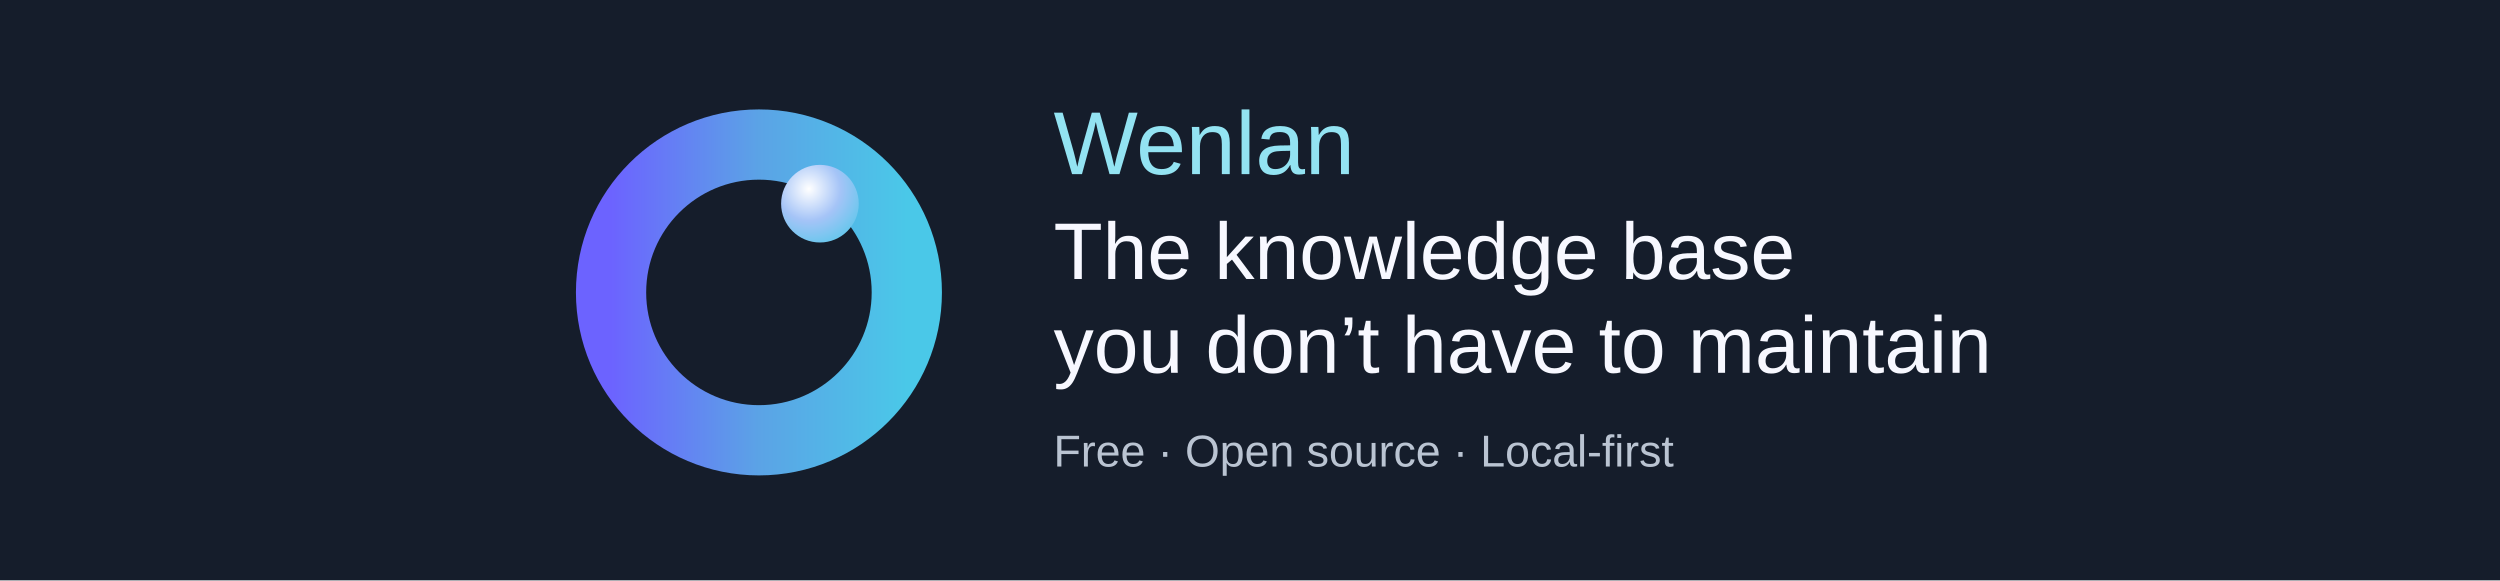
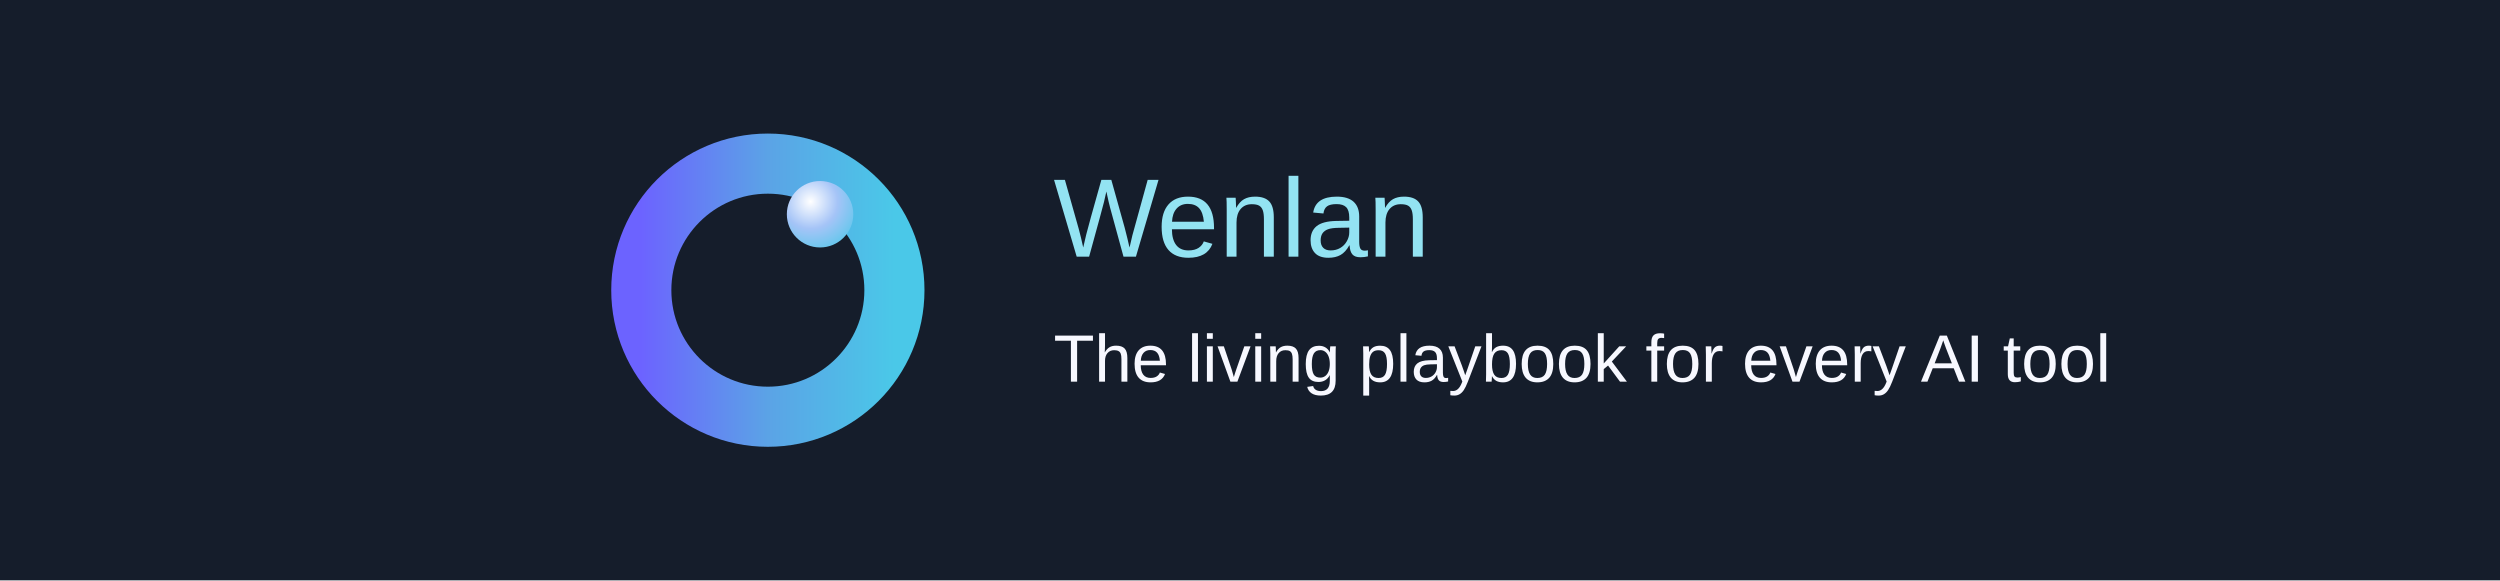
<svg xmlns="http://www.w3.org/2000/svg" width="1120" height="260" viewBox="0 0 1120 260" fill="none" role="img" aria-labelledby="title desc">
  <rect width="1120" height="260" fill="#151D2B" />
  <g transform="translate(172 -45)">
-     <g transform="translate(62 70) scale(0.4140625)">
+     <g transform="translate(81.28 84.28) scale(0.354375)">
      <circle cx="256" cy="256" r="160" fill="none" stroke="url(#banner-en-desktop-ring)" stroke-width="76" />
      <circle cx="322" cy="160" r="42" fill="url(#banner-en-desktop-orb)" />
    </g>
-     <text x="300" y="123" fill="#93E3F2" font-size="40" font-weight="500" text-anchor="start">
+     <text x="300" y="160" fill="#93E3F2" font-size="50" font-weight="500" text-anchor="start">
      <tspan font-family="-apple-system, BlinkMacSystemFont, &quot;SF Pro Display&quot;, &quot;Helvetica Neue&quot;, Arial, sans-serif">Wenlan</tspan>
    </text>
-     <text x="300" y="170" fill="#F7F8FF" font-family="-apple-system, BlinkMacSystemFont, &quot;SF Pro Display&quot;, &quot;Helvetica Neue&quot;, Arial, sans-serif" font-size="36" font-weight="500" text-anchor="start">The knowledge base</text>
-     <text x="300" y="212" fill="#F7F8FF" font-family="-apple-system, BlinkMacSystemFont, &quot;SF Pro Display&quot;, &quot;Helvetica Neue&quot;, Arial, sans-serif" font-size="36" font-weight="500" text-anchor="start">you don’t have to maintain</text>
-     <text x="300" y="254" fill="#BAC4D2" font-family="-apple-system, BlinkMacSystemFont, &quot;SF Pro Display&quot;, &quot;Helvetica Neue&quot;, Arial, sans-serif" font-size="20" font-weight="400" text-anchor="start">Free · Open source · Local-first</text>
+     <text x="300" y="216" fill="#F7F8FF" font-family="-apple-system, BlinkMacSystemFont, &quot;SF Pro Display&quot;, &quot;Helvetica Neue&quot;, Arial, sans-serif" font-size="30" font-weight="500" text-anchor="start">The living playbook for every AI tool</text>
  </g>
  <defs>
    <linearGradient id="banner-en-desktop-ring" x1="96" y1="256" x2="416" y2="256" gradientUnits="userSpaceOnUse">
      <stop stop-color="#6C63FF" />
      <stop offset="0.5" stop-color="#5BA3E6" />
      <stop offset="1" stop-color="#4AC8E8" />
    </linearGradient>
    <radialGradient id="banner-en-desktop-orb" cx="0" cy="0" r="1" gradientUnits="userSpaceOnUse" gradientTransform="translate(310 144) rotate(52.125) scale(76.0263)">
      <stop stop-color="#FFFFFF" />
      <stop offset="0.45" stop-color="#A5C4F7" />
      <stop offset="1" stop-color="#4AC8E8" />
    </radialGradient>
  </defs>
</svg>
